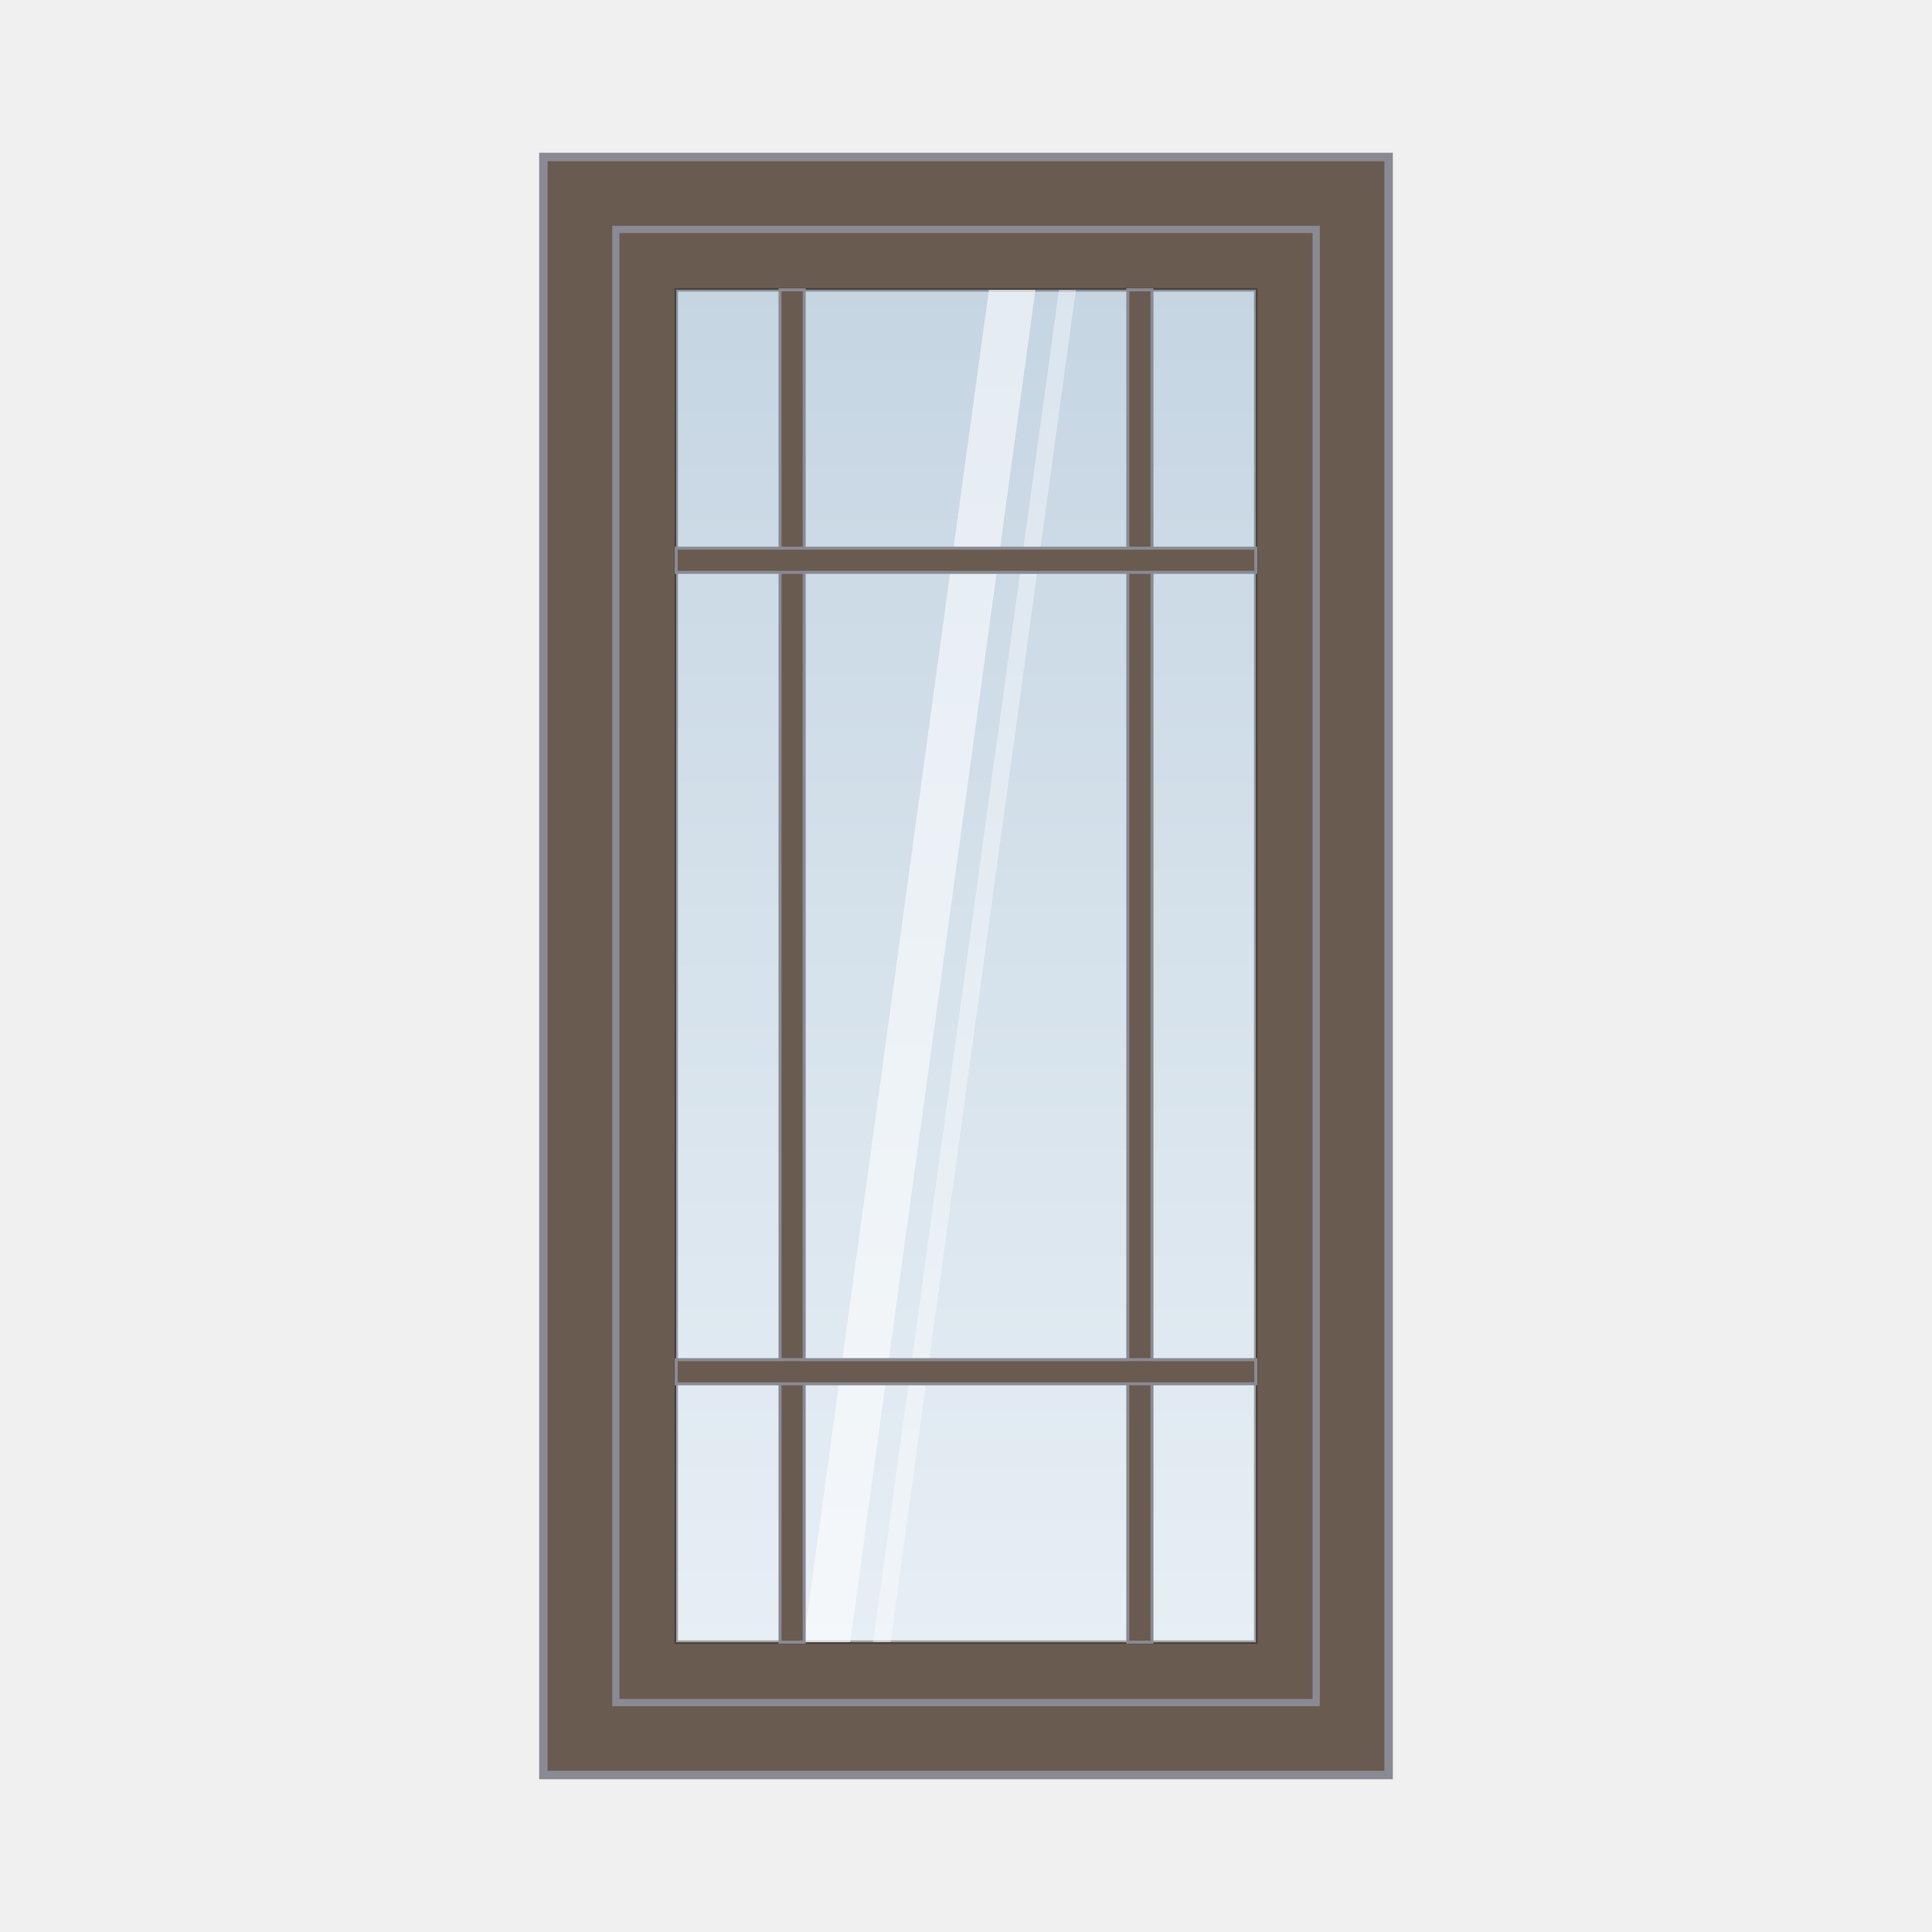
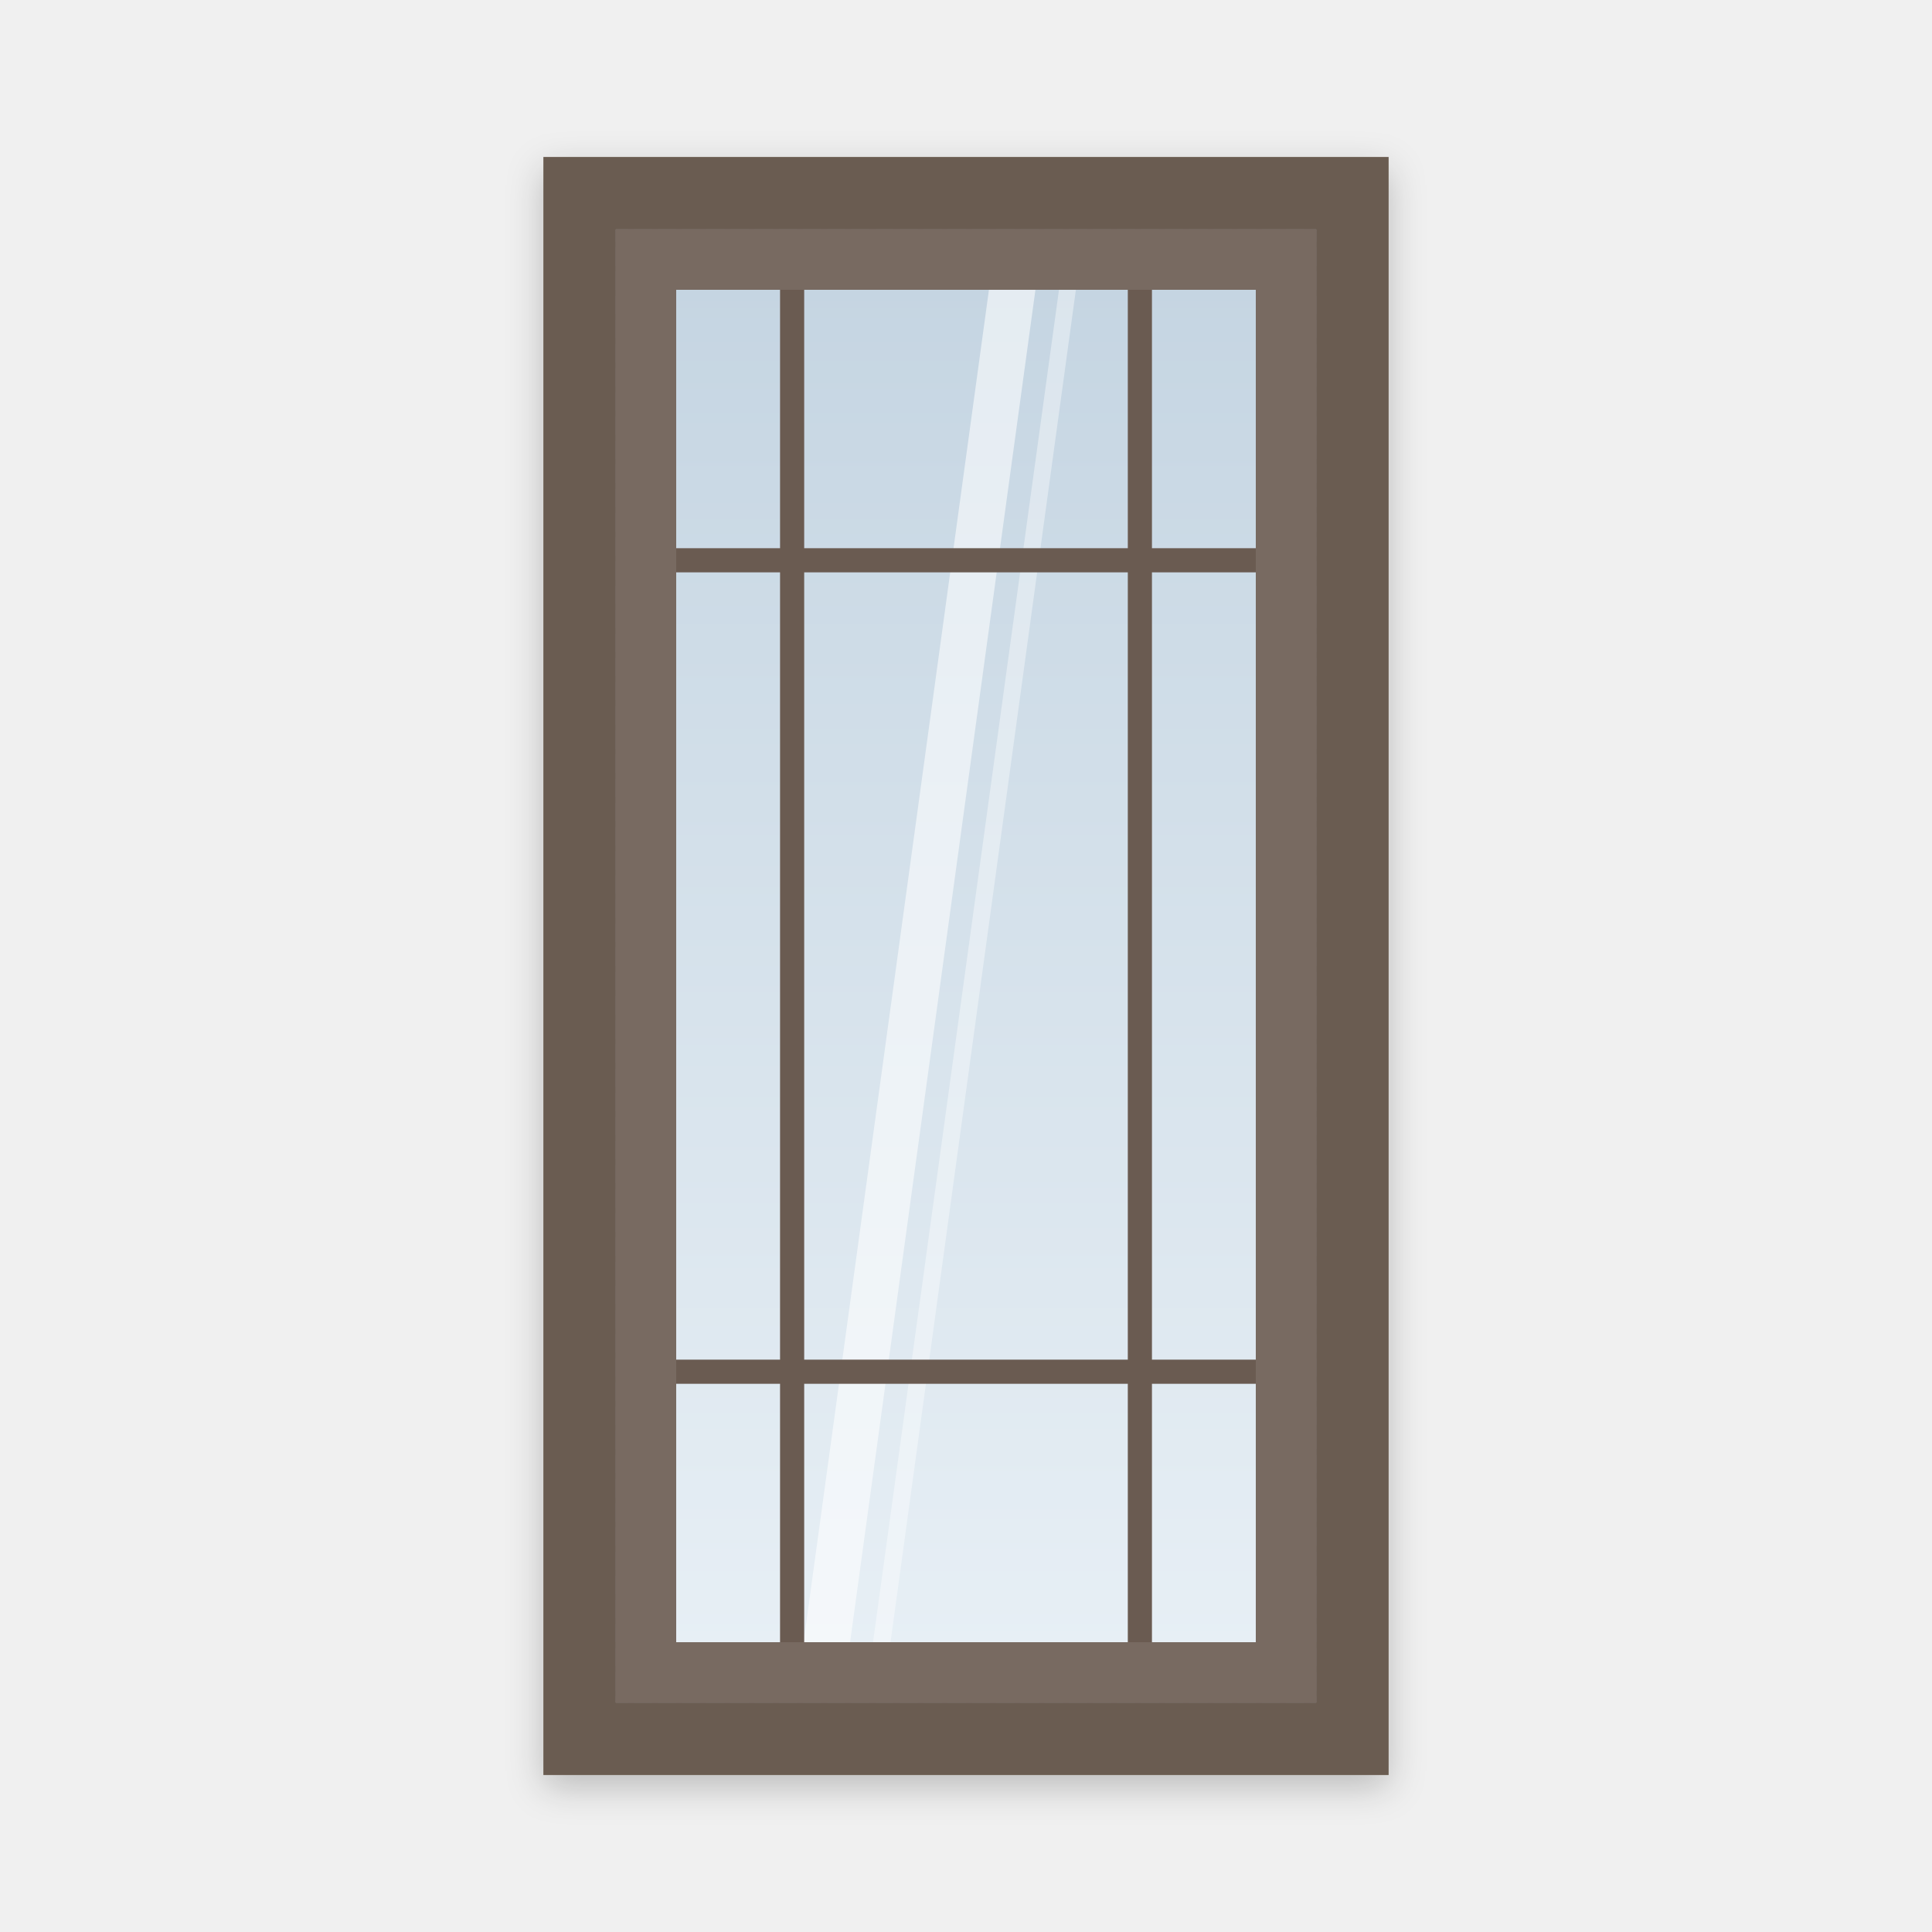
<svg xmlns="http://www.w3.org/2000/svg" viewBox="40.0 40.0 320.0 320.0" width="600" height="600" role="img">
  <defs>
    <linearGradient id="gl" x1="0" y1="0" x2="0" y2="1">
      <stop offset="0" stop-color="#C5D5E2" />
      <stop offset="1" stop-color="#E7EFF5" />
    </linearGradient>
    <pattern id="mesh" width="4" height="4" patternUnits="userSpaceOnUse">
      <rect width="4" height="4" fill="#B9C2CA" />
      <path d="M0 .5H4M.5 0V4" stroke="#19191D" stroke-opacity=".12" stroke-width="1" />
    </pattern>
    <pattern id="pine" width="14" height="14" patternUnits="userSpaceOnUse">
      <rect width="14" height="14" fill="#DFC195" />
      <path d="M3 0V14M9.5 0V14" stroke="#8C6030" stroke-opacity=".13" stroke-width="1" />
      <path d="M6 0V14" stroke="#FFFFFF" stroke-opacity=".12" stroke-width="1.4" />
    </pattern>
+     <filter id="sh" x="-20%" y="-20%" width="140%" height="140%">
+       <feDropShadow dx="0" dy="2" stdDeviation="3" flood-color="#000" flood-opacity=".22" />
+     </filter>
    <linearGradient id="shine" x1="0" y1="0" x2="1" y2="0">
      <stop offset="0" stop-color="#fff" stop-opacity="0" />
      <stop offset=".5" stop-color="#fff" stop-opacity=".75" />
      <stop offset="1" stop-color="#fff" stop-opacity="0" />
    </linearGradient>
  </defs>
-   <rect x="130.0" y="66.0" width="140.0" height="268.0" fill="#6A5B51" stroke="#8A8A94" stroke-width="1.4" />
-   <rect x="142.0" y="78.0" width="116.0" height="244.0" fill="url(#mesh)" stroke="#19191D" stroke-width="0.5" />
-   <polygon points="142.0,78.0 258.0,78.0 258.0,322.0 142.0,322.0" fill="#6A5B51" stroke="#8A8A94" stroke-width="1.2" />
-   <polygon points="152.0,88.0 248.0,88.0 248.0,312.0 152.0,312.0" fill="url(#gl)" stroke="#19191D" stroke-width="0.6" stroke-opacity=".35" />
+   <rect x="130.0" y="66.0" width="140.0" height="268.0" fill="#6A5B51" filter="url(#sh)" />
+   <rect x="142.0" y="78.0" width="116.0" height="244.0" fill="url(#mesh)" />
+   <polygon points="142.0,78.0 258.0,78.0 258.0,322.0 142.0,322.0" fill="#6A5B51" />
+   <polygon points="142.0,78.0 258.0,78.0 258.0,322.0 142.0,322.0" fill="#FFFFFF" fill-opacity="0.096" />
+   <polygon points="152.0,88.0 248.0,88.0 248.0,312.0 152.0,312.0" fill="url(#gl)" />
  <polygon points="173.1,312.0 180.8,312.0 211.5,88.0 203.8,88.0" fill="#fff" fill-opacity="0.55" />
  <polygon points="184.6,312.0 187.5,312.0 218.2,88.0 215.4,88.0" fill="#fff" fill-opacity="0.38" />
-   <polygon points="169.2,88.0 173.2,88.0 173.2,312.0 169.2,312.0" fill="#6A5B51" stroke="#8A8A94" stroke-width="0.5" />
-   <polygon points="226.8,88.0 230.8,88.0 230.8,312.0 226.8,312.0" fill="#6A5B51" stroke="#8A8A94" stroke-width="0.5" />
-   <polygon points="152.0,130.8 248.0,130.8 248.0,134.8 152.0,134.8" fill="#6A5B51" stroke="#8A8A94" stroke-width="0.5" />
-   <polygon points="152.0,265.2 248.0,265.2 248.0,269.2 152.0,269.2" fill="#6A5B51" stroke="#8A8A94" stroke-width="0.5" />
+   <polygon points="169.2,88.0 173.2,88.0 173.2,312.0 169.2,312.0" fill="#6A5B51" />
+   <polygon points="226.8,88.0 230.8,88.0 230.8,312.0 226.8,312.0" fill="#6A5B51" />
+   <polygon points="152.0,130.8 248.0,130.8 248.0,134.8 152.0,134.8" fill="#6A5B51" />
+   <polygon points="152.0,265.2 248.0,265.2 248.0,269.2 152.0,269.2" fill="#6A5B51" />
</svg>
